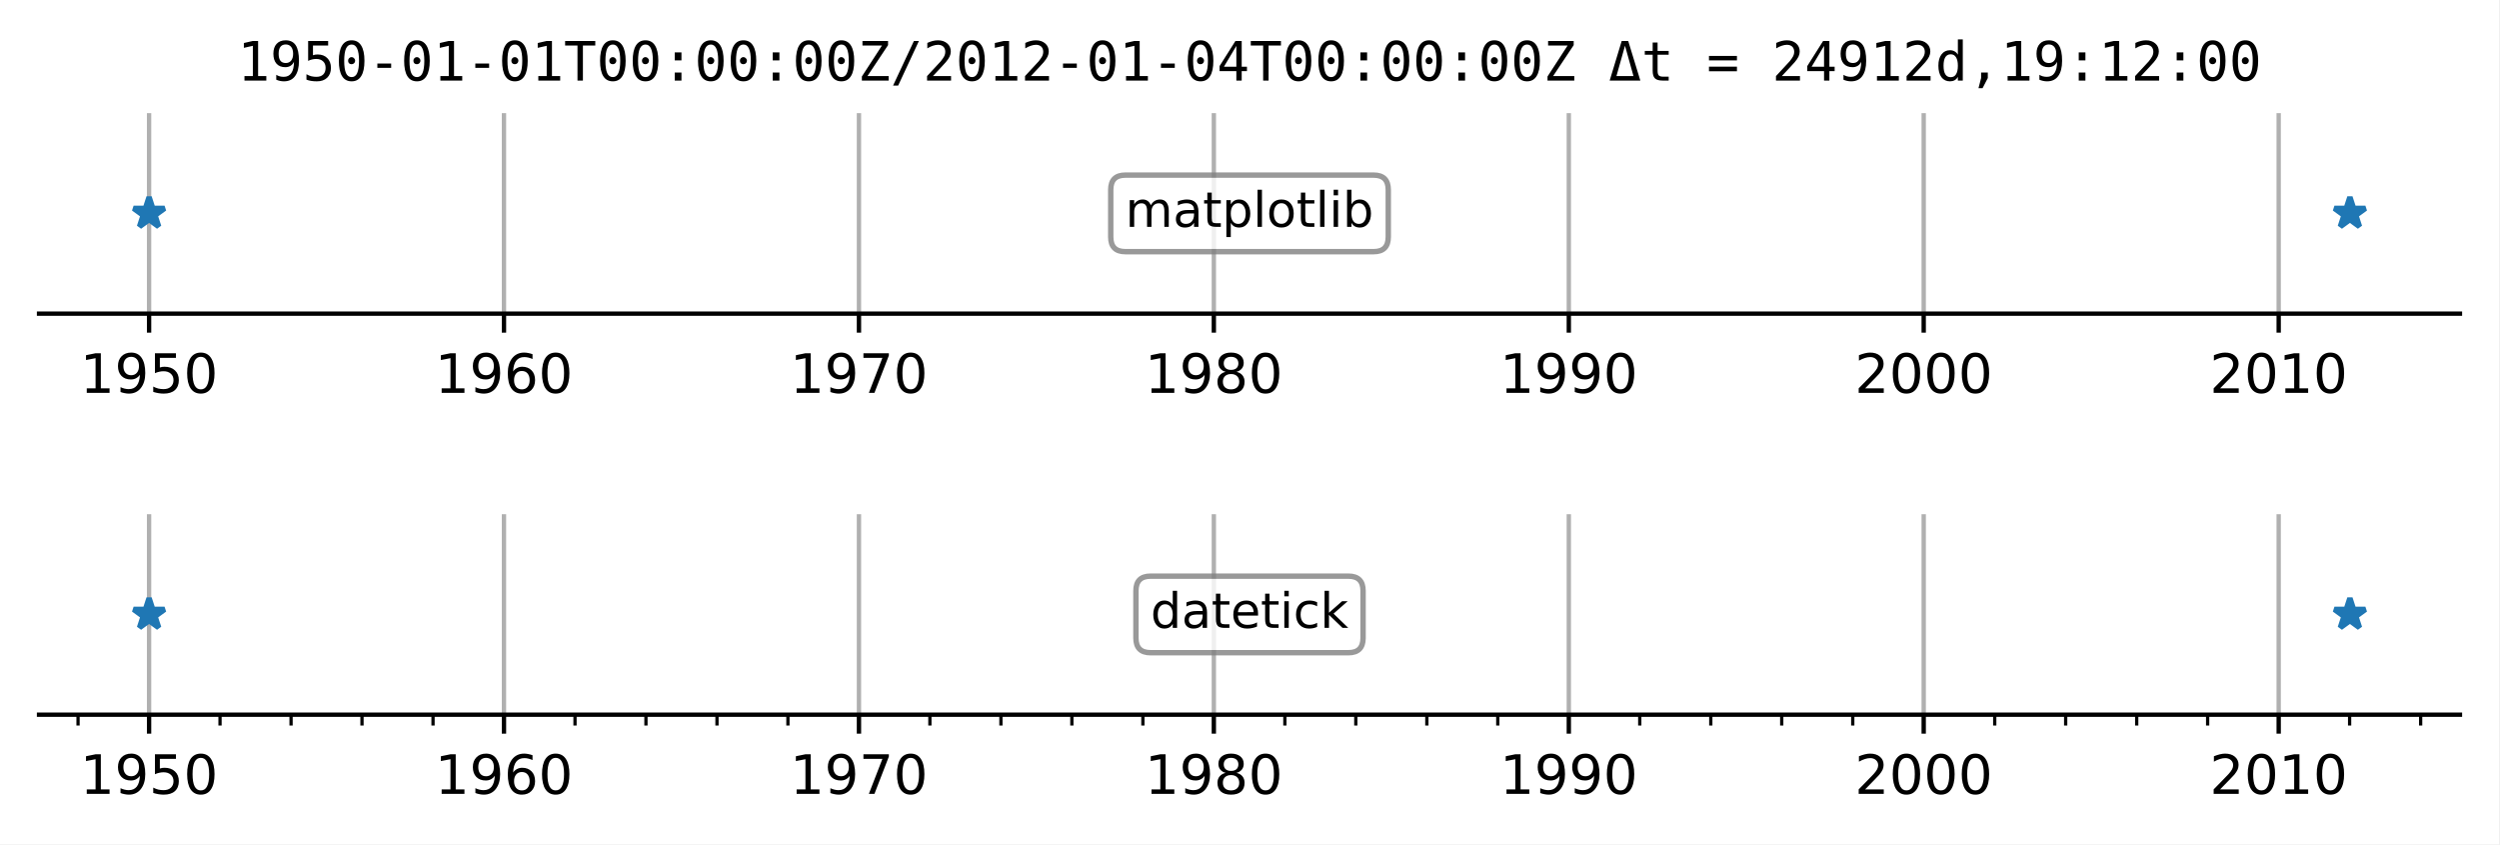
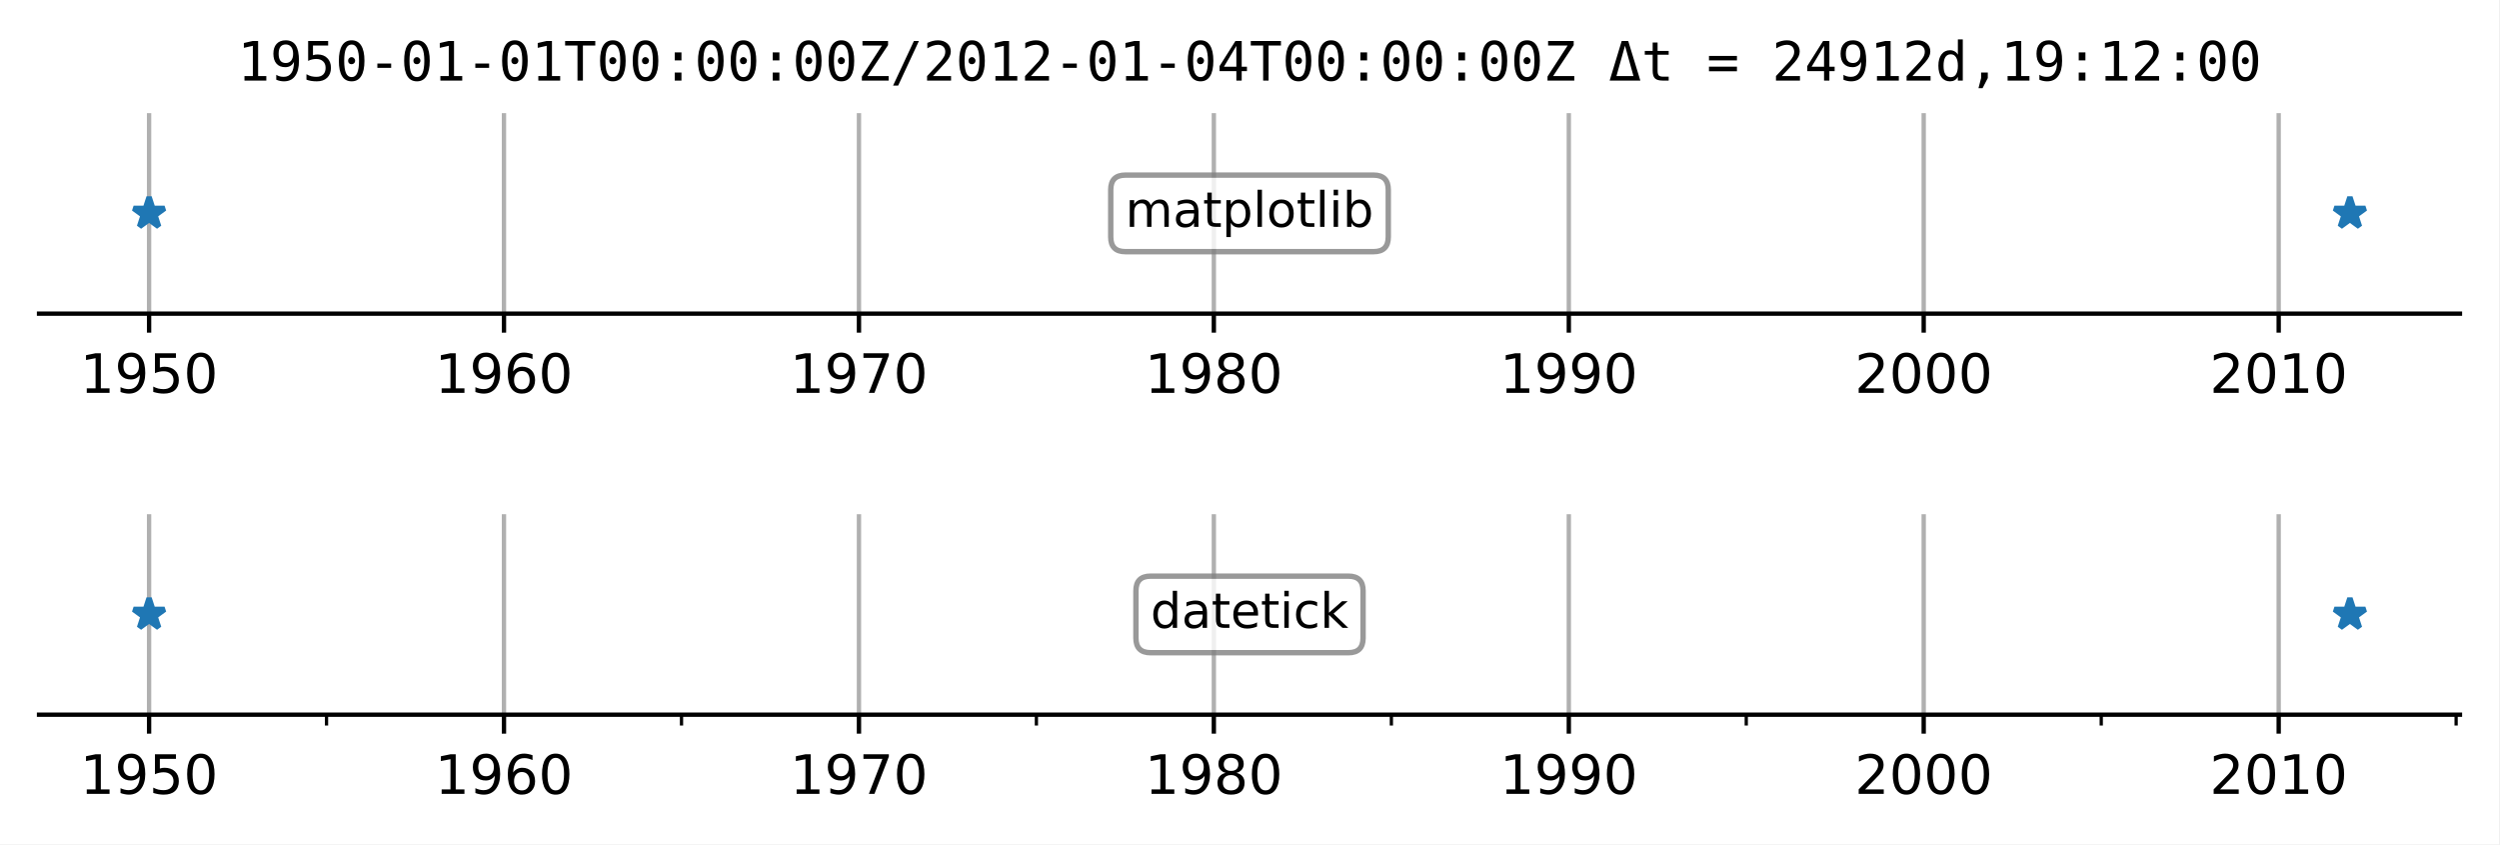
<svg xmlns="http://www.w3.org/2000/svg" xmlns:xlink="http://www.w3.org/1999/xlink" width="460.8pt" height="155.61pt" viewBox="0 0 460.8 155.61" version="1.1">
  <defs>
    <style type="text/css">*{stroke-linejoin: round; stroke-linecap: butt}</style>
  </defs>
  <g id="figure_1">
    <g id="patch_1">
      <path d="M 0 155.61  L 460.8 155.61  L 460.8 0  L 0 0  z " style="fill: #ffffff" />
    </g>
    <g id="axes_1">
      <g id="patch_2">
        <path d="M 7.2 57.812  L 453.6 57.812  L 453.6 20.852  L 7.2 20.852  z " style="fill: #ffffff" />
      </g>
      <g id="matplotlib.axis_1">
        <g id="xtick_1">
          <g id="line2d_1">
            <path d="M 27.491 57.812  L 27.491 20.852  " clip-path="url(#p65c789f0b2)" style="fill: none; stroke: #b0b0b0; stroke-width: 0.8; stroke-linecap: square" />
          </g>
          <g id="line2d_2">
            <defs>
              <path id="m1e6c41ab66" d="M 0 0  L 0 3.5  " style="stroke: #000000; stroke-width: 0.8" />
            </defs>
            <g>
              <use xlink:href="#m1e6c41ab66" x="27.491" y="57.812" style="stroke: #000000; stroke-width: 0.8" />
            </g>
          </g>
          <g id="text_1">
            <text style="font-size: 10px; font-family: 'DejaVu Sans', 'Bitstream Vera Sans', 'Computer Modern Sans Serif', 'Lucida Grande', 'Verdana', 'Geneva', 'Lucid', 'Arial', 'Helvetica', 'Avant Garde', sans-serif; text-anchor: middle" x="27.491" y="72.41" transform="rotate(-0 27.49091 72.41)">1950</text>
          </g>
        </g>
        <g id="xtick_2">
          <g id="line2d_3">
            <path d="M 92.929 57.812  L 92.929 20.852  " clip-path="url(#p65c789f0b2)" style="fill: none; stroke: #b0b0b0; stroke-width: 0.8; stroke-linecap: square" />
          </g>
          <g id="line2d_4">
            <g>
              <use xlink:href="#m1e6c41ab66" x="92.929" y="57.812" style="stroke: #000000; stroke-width: 0.8" />
            </g>
          </g>
          <g id="text_2">
            <text style="font-size: 10px; font-family: 'DejaVu Sans', 'Bitstream Vera Sans', 'Computer Modern Sans Serif', 'Lucida Grande', 'Verdana', 'Geneva', 'Lucid', 'Arial', 'Helvetica', 'Avant Garde', sans-serif; text-anchor: middle" x="92.929" y="72.41" transform="rotate(-0 92.92927 72.41)">1960</text>
          </g>
        </g>
        <g id="xtick_3">
          <g id="line2d_5">
            <path d="M 158.386 57.812  L 158.386 20.852  " clip-path="url(#p65c789f0b2)" style="fill: none; stroke: #b0b0b0; stroke-width: 0.8; stroke-linecap: square" />
          </g>
          <g id="line2d_6">
            <g>
              <use xlink:href="#m1e6c41ab66" x="158.386" y="57.812" style="stroke: #000000; stroke-width: 0.8" />
            </g>
          </g>
          <g id="text_3">
            <text style="font-size: 10px; font-family: 'DejaVu Sans', 'Bitstream Vera Sans', 'Computer Modern Sans Serif', 'Lucida Grande', 'Verdana', 'Geneva', 'Lucid', 'Arial', 'Helvetica', 'Avant Garde', sans-serif; text-anchor: middle" x="158.386" y="72.41" transform="rotate(-0 158.3855 72.41)">1970</text>
          </g>
        </g>
        <g id="xtick_4">
          <g id="line2d_7">
            <path d="M 223.824 57.812  L 223.824 20.852  " clip-path="url(#p65c789f0b2)" style="fill: none; stroke: #b0b0b0; stroke-width: 0.8; stroke-linecap: square" />
          </g>
          <g id="line2d_8">
            <g>
              <use xlink:href="#m1e6c41ab66" x="223.824" y="57.812" style="stroke: #000000; stroke-width: 0.8" />
            </g>
          </g>
          <g id="text_4">
            <text style="font-size: 10px; font-family: 'DejaVu Sans', 'Bitstream Vera Sans', 'Computer Modern Sans Serif', 'Lucida Grande', 'Verdana', 'Geneva', 'Lucid', 'Arial', 'Helvetica', 'Avant Garde', sans-serif; text-anchor: middle" x="223.824" y="72.41" transform="rotate(-0 223.8239 72.41)">1980</text>
          </g>
        </g>
        <g id="xtick_5">
          <g id="line2d_9">
            <path d="M 289.28 57.812  L 289.28 20.852  " clip-path="url(#p65c789f0b2)" style="fill: none; stroke: #b0b0b0; stroke-width: 0.8; stroke-linecap: square" />
          </g>
          <g id="line2d_10">
            <g>
              <use xlink:href="#m1e6c41ab66" x="289.28" y="57.812" style="stroke: #000000; stroke-width: 0.8" />
            </g>
          </g>
          <g id="text_5">
            <text style="font-size: 10px; font-family: 'DejaVu Sans', 'Bitstream Vera Sans', 'Computer Modern Sans Serif', 'Lucida Grande', 'Verdana', 'Geneva', 'Lucid', 'Arial', 'Helvetica', 'Avant Garde', sans-serif; text-anchor: middle" x="289.28" y="72.41" transform="rotate(-0 289.2802 72.41)">1990</text>
          </g>
        </g>
        <g id="xtick_6">
          <g id="line2d_11">
            <path d="M 354.719 57.812  L 354.719 20.852  " clip-path="url(#p65c789f0b2)" style="fill: none; stroke: #b0b0b0; stroke-width: 0.8; stroke-linecap: square" />
          </g>
          <g id="line2d_12">
            <g>
              <use xlink:href="#m1e6c41ab66" x="354.719" y="57.812" style="stroke: #000000; stroke-width: 0.8" />
            </g>
          </g>
          <g id="text_6">
            <text style="font-size: 10px; font-family: 'DejaVu Sans', 'Bitstream Vera Sans', 'Computer Modern Sans Serif', 'Lucida Grande', 'Verdana', 'Geneva', 'Lucid', 'Arial', 'Helvetica', 'Avant Garde', sans-serif; text-anchor: middle" x="354.719" y="72.41" transform="rotate(-0 354.7186 72.41)">2000</text>
          </g>
        </g>
        <g id="xtick_7">
          <g id="line2d_13">
            <path d="M 420.175 57.812  L 420.175 20.852  " clip-path="url(#p65c789f0b2)" style="fill: none; stroke: #b0b0b0; stroke-width: 0.8; stroke-linecap: square" />
          </g>
          <g id="line2d_14">
            <g>
              <use xlink:href="#m1e6c41ab66" x="420.175" y="57.812" style="stroke: #000000; stroke-width: 0.8" />
            </g>
          </g>
          <g id="text_7">
            <text style="font-size: 10px; font-family: 'DejaVu Sans', 'Bitstream Vera Sans', 'Computer Modern Sans Serif', 'Lucida Grande', 'Verdana', 'Geneva', 'Lucid', 'Arial', 'Helvetica', 'Avant Garde', sans-serif; text-anchor: middle" x="420.175" y="72.41" transform="rotate(-0 420.1748 72.41)">2010</text>
          </g>
        </g>
      </g>
      <g id="line2d_15">
        <defs>
          <path id="maf42e94cd1" d="M 0 -3  L -0.674 -0.927  L -2.853 -0.927  L -1.09 0.354  L -1.763 2.427  L -0 1.146  L 1.763 2.427  L 1.09 0.354  L 2.853 -0.927  L 0.674 -0.927  z " style="stroke: #1f77b4; stroke-linejoin: bevel" />
        </defs>
        <g clip-path="url(#p65c789f0b2)">
          <use xlink:href="#maf42e94cd1" x="27.491" y="39.332" style="fill: #1f77b4; stroke: #1f77b4; stroke-linejoin: bevel" />
          <use xlink:href="#maf42e94cd1" x="433.309" y="39.332" style="fill: #1f77b4; stroke: #1f77b4; stroke-linejoin: bevel" />
        </g>
      </g>
      <g id="patch_3">
        <path d="M 7.2 57.812  L 453.6 57.812  " style="fill: none; stroke: #000000; stroke-width: 0.8; stroke-linejoin: miter; stroke-linecap: square" />
      </g>
      <g id="text_8">
        <g id="patch_4">
          <path d="M 207.513 46.387  L 253.287 46.387  Q 255.987 46.387 255.987 43.687  L 255.987 34.976  Q 255.987 32.276 253.287 32.276  L 207.513 32.276  Q 204.813 32.276 204.813 34.976  L 204.813 43.687  Q 204.813 46.387 207.513 46.387  z " style="fill: #ffffff; opacity: 0.8; stroke: #808080; stroke-linejoin: miter" />
        </g>
        <text style="font-size: 9px; font-family: 'DejaVu Sans', 'Bitstream Vera Sans', 'Computer Modern Sans Serif', 'Lucida Grande', 'Verdana', 'Geneva', 'Lucid', 'Arial', 'Helvetica', 'Avant Garde', sans-serif; text-anchor: middle" x="230.4" y="41.815" transform="rotate(-0 230.4 41.815)">matplotlib</text>
      </g>
      <g id="text_9">
        <text style="font-size: 10px; font-family: 'DejaVu Sans Mono', 'Bitstream Vera Sans Mono', 'Computer Modern Typewriter', 'Andale Mono', 'Nimbus Mono L', 'Courier New', 'Courier', 'Fixed', 'Terminal', monospace; text-anchor: middle" x="230.4" y="14.852" transform="rotate(-0 230.4 14.85156)">1950-01-01T00:00:00Z/2012-01-04T00:00:00Z Δt = 24912d,19:12:00</text>
      </g>
    </g>
    <g id="axes_2">
      <g id="patch_5">
        <path d="M 7.2 131.732  L 453.6 131.732  L 453.6 94.772  L 7.2 94.772  z " style="fill: #ffffff" />
      </g>
      <g id="matplotlib.axis_2">
        <g id="xtick_8">
          <g id="line2d_16">
            <path d="M 27.491 131.732  L 27.491 94.772  " clip-path="url(#paa2b39d266)" style="fill: none; stroke: #b0b0b0; stroke-width: 0.8; stroke-linecap: square" />
          </g>
          <g id="line2d_17">
            <g>
              <use xlink:href="#m1e6c41ab66" x="27.491" y="131.732" style="stroke: #000000; stroke-width: 0.8" />
            </g>
          </g>
          <g id="text_10">
            <text style="font-size: 10px; font-family: 'DejaVu Sans', 'Bitstream Vera Sans', 'Computer Modern Sans Serif', 'Lucida Grande', 'Verdana', 'Geneva', 'Lucid', 'Arial', 'Helvetica', 'Avant Garde', sans-serif; text-anchor: middle" x="27.491" y="146.33" transform="rotate(-0 27.49091 146.33)">1950</text>
          </g>
        </g>
        <g id="xtick_9">
          <g id="line2d_18">
            <path d="M 92.929 131.732  L 92.929 94.772  " clip-path="url(#paa2b39d266)" style="fill: none; stroke: #b0b0b0; stroke-width: 0.8; stroke-linecap: square" />
          </g>
          <g id="line2d_19">
            <g>
              <use xlink:href="#m1e6c41ab66" x="92.929" y="131.732" style="stroke: #000000; stroke-width: 0.8" />
            </g>
          </g>
          <g id="text_11">
            <text style="font-size: 10px; font-family: 'DejaVu Sans', 'Bitstream Vera Sans', 'Computer Modern Sans Serif', 'Lucida Grande', 'Verdana', 'Geneva', 'Lucid', 'Arial', 'Helvetica', 'Avant Garde', sans-serif; text-anchor: middle" x="92.929" y="146.33" transform="rotate(-0 92.92927 146.33)">1960</text>
          </g>
        </g>
        <g id="xtick_10">
          <g id="line2d_20">
            <path d="M 158.386 131.732  L 158.386 94.772  " clip-path="url(#paa2b39d266)" style="fill: none; stroke: #b0b0b0; stroke-width: 0.8; stroke-linecap: square" />
          </g>
          <g id="line2d_21">
            <g>
              <use xlink:href="#m1e6c41ab66" x="158.386" y="131.732" style="stroke: #000000; stroke-width: 0.8" />
            </g>
          </g>
          <g id="text_12">
            <text style="font-size: 10px; font-family: 'DejaVu Sans', 'Bitstream Vera Sans', 'Computer Modern Sans Serif', 'Lucida Grande', 'Verdana', 'Geneva', 'Lucid', 'Arial', 'Helvetica', 'Avant Garde', sans-serif; text-anchor: middle" x="158.386" y="146.33" transform="rotate(-0 158.3855 146.33)">1970</text>
          </g>
        </g>
        <g id="xtick_11">
          <g id="line2d_22">
            <path d="M 223.824 131.732  L 223.824 94.772  " clip-path="url(#paa2b39d266)" style="fill: none; stroke: #b0b0b0; stroke-width: 0.8; stroke-linecap: square" />
          </g>
          <g id="line2d_23">
            <g>
              <use xlink:href="#m1e6c41ab66" x="223.824" y="131.732" style="stroke: #000000; stroke-width: 0.8" />
            </g>
          </g>
          <g id="text_13">
            <text style="font-size: 10px; font-family: 'DejaVu Sans', 'Bitstream Vera Sans', 'Computer Modern Sans Serif', 'Lucida Grande', 'Verdana', 'Geneva', 'Lucid', 'Arial', 'Helvetica', 'Avant Garde', sans-serif; text-anchor: middle" x="223.824" y="146.33" transform="rotate(-0 223.8239 146.33)">1980</text>
          </g>
        </g>
        <g id="xtick_12">
          <g id="line2d_24">
            <path d="M 289.28 131.732  L 289.28 94.772  " clip-path="url(#paa2b39d266)" style="fill: none; stroke: #b0b0b0; stroke-width: 0.8; stroke-linecap: square" />
          </g>
          <g id="line2d_25">
            <g>
              <use xlink:href="#m1e6c41ab66" x="289.28" y="131.732" style="stroke: #000000; stroke-width: 0.8" />
            </g>
          </g>
          <g id="text_14">
            <text style="font-size: 10px; font-family: 'DejaVu Sans', 'Bitstream Vera Sans', 'Computer Modern Sans Serif', 'Lucida Grande', 'Verdana', 'Geneva', 'Lucid', 'Arial', 'Helvetica', 'Avant Garde', sans-serif; text-anchor: middle" x="289.28" y="146.33" transform="rotate(-0 289.2802 146.33)">1990</text>
          </g>
        </g>
        <g id="xtick_13">
          <g id="line2d_26">
            <path d="M 354.719 131.732  L 354.719 94.772  " clip-path="url(#paa2b39d266)" style="fill: none; stroke: #b0b0b0; stroke-width: 0.8; stroke-linecap: square" />
          </g>
          <g id="line2d_27">
            <g>
              <use xlink:href="#m1e6c41ab66" x="354.719" y="131.732" style="stroke: #000000; stroke-width: 0.8" />
            </g>
          </g>
          <g id="text_15">
            <text style="font-size: 10px; font-family: 'DejaVu Sans', 'Bitstream Vera Sans', 'Computer Modern Sans Serif', 'Lucida Grande', 'Verdana', 'Geneva', 'Lucid', 'Arial', 'Helvetica', 'Avant Garde', sans-serif; text-anchor: middle" x="354.719" y="146.33" transform="rotate(-0 354.7186 146.33)">2000</text>
          </g>
        </g>
        <g id="xtick_14">
          <g id="line2d_28">
            <path d="M 420.175 131.732  L 420.175 94.772  " clip-path="url(#paa2b39d266)" style="fill: none; stroke: #b0b0b0; stroke-width: 0.8; stroke-linecap: square" />
          </g>
          <g id="line2d_29">
            <g>
              <use xlink:href="#m1e6c41ab66" x="420.175" y="131.732" style="stroke: #000000; stroke-width: 0.8" />
            </g>
          </g>
          <g id="text_16">
            <text style="font-size: 10px; font-family: 'DejaVu Sans', 'Bitstream Vera Sans', 'Computer Modern Sans Serif', 'Lucida Grande', 'Verdana', 'Geneva', 'Lucid', 'Arial', 'Helvetica', 'Avant Garde', sans-serif; text-anchor: middle" x="420.175" y="146.33" transform="rotate(-0 420.1748 146.33)">2010</text>
          </g>
        </g>
        <g id="xtick_15">
          <g id="line2d_30">
            <defs>
              <path id="m7da8c832f9" d="M 0 0  L 0 2  " style="stroke: #000000; stroke-width: 0.6" />
            </defs>
            <g>
-               <use xlink:href="#m7da8c832f9" x="14.392" y="131.732" style="stroke: #000000; stroke-width: 0.6" />
+               <use xlink:href="#m7da8c832f9" x="60.21" y="131.732" style="stroke: #000000; stroke-width: 0.6" />
            </g>
          </g>
        </g>
        <g id="xtick_16">
          <g id="line2d_31">
            <g>
-               <use xlink:href="#m7da8c832f9" x="40.571" y="131.732" style="stroke: #000000; stroke-width: 0.6" />
+               <use xlink:href="#m7da8c832f9" x="125.666" y="131.732" style="stroke: #000000; stroke-width: 0.6" />
            </g>
          </g>
        </g>
        <g id="xtick_17">
          <g id="line2d_32">
            <g>
-               <use xlink:href="#m7da8c832f9" x="53.67" y="131.732" style="stroke: #000000; stroke-width: 0.6" />
+               <use xlink:href="#m7da8c832f9" x="191.105" y="131.732" style="stroke: #000000; stroke-width: 0.6" />
            </g>
          </g>
        </g>
        <g id="xtick_18">
          <g id="line2d_33">
            <g>
-               <use xlink:href="#m7da8c832f9" x="66.75" y="131.732" style="stroke: #000000; stroke-width: 0.6" />
+               <use xlink:href="#m7da8c832f9" x="256.561" y="131.732" style="stroke: #000000; stroke-width: 0.6" />
            </g>
          </g>
        </g>
        <g id="xtick_19">
          <g id="line2d_34">
            <g>
-               <use xlink:href="#m7da8c832f9" x="79.849" y="131.732" style="stroke: #000000; stroke-width: 0.6" />
+               <use xlink:href="#m7da8c832f9" x="321.999" y="131.732" style="stroke: #000000; stroke-width: 0.6" />
            </g>
          </g>
        </g>
        <g id="xtick_20">
          <g id="line2d_35">
            <g>
-               <use xlink:href="#m7da8c832f9" x="106.028" y="131.732" style="stroke: #000000; stroke-width: 0.6" />
+               <use xlink:href="#m7da8c832f9" x="387.456" y="131.732" style="stroke: #000000; stroke-width: 0.6" />
            </g>
          </g>
        </g>
        <g id="xtick_21">
          <g id="line2d_36">
            <g>
-               <use xlink:href="#m7da8c832f9" x="119.108" y="131.732" style="stroke: #000000; stroke-width: 0.6" />
-             </g>
-           </g>
-         </g>
-         <g id="xtick_22">
-           <g id="line2d_37">
-             <g>
-               <use xlink:href="#m7da8c832f9" x="132.207" y="131.732" style="stroke: #000000; stroke-width: 0.6" />
-             </g>
-           </g>
-         </g>
-         <g id="xtick_23">
-           <g id="line2d_38">
-             <g>
-               <use xlink:href="#m7da8c832f9" x="145.287" y="131.732" style="stroke: #000000; stroke-width: 0.6" />
-             </g>
-           </g>
-         </g>
-         <g id="xtick_24">
-           <g id="line2d_39">
-             <g>
-               <use xlink:href="#m7da8c832f9" x="171.466" y="131.732" style="stroke: #000000; stroke-width: 0.6" />
-             </g>
-           </g>
-         </g>
-         <g id="xtick_25">
-           <g id="line2d_40">
-             <g>
-               <use xlink:href="#m7da8c832f9" x="184.564" y="131.732" style="stroke: #000000; stroke-width: 0.6" />
-             </g>
-           </g>
-         </g>
-         <g id="xtick_26">
-           <g id="line2d_41">
-             <g>
-               <use xlink:href="#m7da8c832f9" x="197.645" y="131.732" style="stroke: #000000; stroke-width: 0.6" />
-             </g>
-           </g>
-         </g>
-         <g id="xtick_27">
-           <g id="line2d_42">
-             <g>
-               <use xlink:href="#m7da8c832f9" x="210.743" y="131.732" style="stroke: #000000; stroke-width: 0.6" />
-             </g>
-           </g>
-         </g>
-         <g id="xtick_28">
-           <g id="line2d_43">
-             <g>
-               <use xlink:href="#m7da8c832f9" x="236.922" y="131.732" style="stroke: #000000; stroke-width: 0.6" />
-             </g>
-           </g>
-         </g>
-         <g id="xtick_29">
-           <g id="line2d_44">
-             <g>
-               <use xlink:href="#m7da8c832f9" x="250.003" y="131.732" style="stroke: #000000; stroke-width: 0.6" />
-             </g>
-           </g>
-         </g>
-         <g id="xtick_30">
-           <g id="line2d_45">
-             <g>
-               <use xlink:href="#m7da8c832f9" x="263.101" y="131.732" style="stroke: #000000; stroke-width: 0.6" />
-             </g>
-           </g>
-         </g>
-         <g id="xtick_31">
-           <g id="line2d_46">
-             <g>
-               <use xlink:href="#m7da8c832f9" x="276.182" y="131.732" style="stroke: #000000; stroke-width: 0.6" />
-             </g>
-           </g>
-         </g>
-         <g id="xtick_32">
-           <g id="line2d_47">
-             <g>
-               <use xlink:href="#m7da8c832f9" x="302.361" y="131.732" style="stroke: #000000; stroke-width: 0.6" />
-             </g>
-           </g>
-         </g>
-         <g id="xtick_33">
-           <g id="line2d_48">
-             <g>
-               <use xlink:href="#m7da8c832f9" x="315.459" y="131.732" style="stroke: #000000; stroke-width: 0.6" />
-             </g>
-           </g>
-         </g>
-         <g id="xtick_34">
-           <g id="line2d_49">
-             <g>
-               <use xlink:href="#m7da8c832f9" x="328.54" y="131.732" style="stroke: #000000; stroke-width: 0.6" />
-             </g>
-           </g>
-         </g>
-         <g id="xtick_35">
-           <g id="line2d_50">
-             <g>
-               <use xlink:href="#m7da8c832f9" x="341.638" y="131.732" style="stroke: #000000; stroke-width: 0.6" />
-             </g>
-           </g>
-         </g>
-         <g id="xtick_36">
-           <g id="line2d_51">
-             <g>
-               <use xlink:href="#m7da8c832f9" x="367.817" y="131.732" style="stroke: #000000; stroke-width: 0.6" />
-             </g>
-           </g>
-         </g>
-         <g id="xtick_37">
-           <g id="line2d_52">
-             <g>
-               <use xlink:href="#m7da8c832f9" x="380.897" y="131.732" style="stroke: #000000; stroke-width: 0.6" />
-             </g>
-           </g>
-         </g>
-         <g id="xtick_38">
-           <g id="line2d_53">
-             <g>
-               <use xlink:href="#m7da8c832f9" x="393.996" y="131.732" style="stroke: #000000; stroke-width: 0.6" />
-             </g>
-           </g>
-         </g>
-         <g id="xtick_39">
-           <g id="line2d_54">
-             <g>
-               <use xlink:href="#m7da8c832f9" x="407.076" y="131.732" style="stroke: #000000; stroke-width: 0.6" />
-             </g>
-           </g>
-         </g>
-         <g id="xtick_40">
-           <g id="line2d_55">
-             <g>
-               <use xlink:href="#m7da8c832f9" x="433.255" y="131.732" style="stroke: #000000; stroke-width: 0.6" />
-             </g>
-           </g>
-         </g>
-         <g id="xtick_41">
-           <g id="line2d_56">
-             <g>
-               <use xlink:href="#m7da8c832f9" x="446.354" y="131.732" style="stroke: #000000; stroke-width: 0.6" />
-             </g>
-           </g>
-         </g>
-       </g>
-       <g id="line2d_57">
+               <use xlink:href="#m7da8c832f9" x="452.894" y="131.732" style="stroke: #000000; stroke-width: 0.6" />
+             </g>
+           </g>
+         </g>
+       </g>
+       <g id="line2d_37">
        <g clip-path="url(#paa2b39d266)">
          <use xlink:href="#maf42e94cd1" x="27.491" y="113.252" style="fill: #1f77b4; stroke: #1f77b4; stroke-linejoin: bevel" />
          <use xlink:href="#maf42e94cd1" x="433.309" y="113.252" style="fill: #1f77b4; stroke: #1f77b4; stroke-linejoin: bevel" />
        </g>
      </g>
      <g id="patch_6">
        <path d="M 7.2 131.732  L 453.6 131.732  " style="fill: none; stroke: #000000; stroke-width: 0.8; stroke-linejoin: miter; stroke-linecap: square" />
      </g>
      <g id="text_17">
        <g id="patch_7">
          <path d="M 212.158 120.307  L 248.642 120.307  Q 251.342 120.307 251.342 117.607  L 251.342 108.896  Q 251.342 106.196 248.642 106.196  L 212.158 106.196  Q 209.458 106.196 209.458 108.896  L 209.458 117.607  Q 209.458 120.307 212.158 120.307  z " style="fill: #ffffff; opacity: 0.8; stroke: #808080; stroke-linejoin: miter" />
        </g>
        <text style="font-size: 9px; font-family: 'DejaVu Sans', 'Bitstream Vera Sans', 'Computer Modern Sans Serif', 'Lucida Grande', 'Verdana', 'Geneva', 'Lucid', 'Arial', 'Helvetica', 'Avant Garde', sans-serif; text-anchor: middle" x="230.4" y="115.735" transform="rotate(-0 230.4 115.735)">datetick</text>
      </g>
    </g>
  </g>
  <defs>
    <clipPath id="p65c789f0b2">
      <rect x="7.2" y="20.852" width="446.4" height="36.96" />
    </clipPath>
    <clipPath id="paa2b39d266">
      <rect x="7.2" y="94.772" width="446.4" height="36.96" />
    </clipPath>
  </defs>
</svg>
